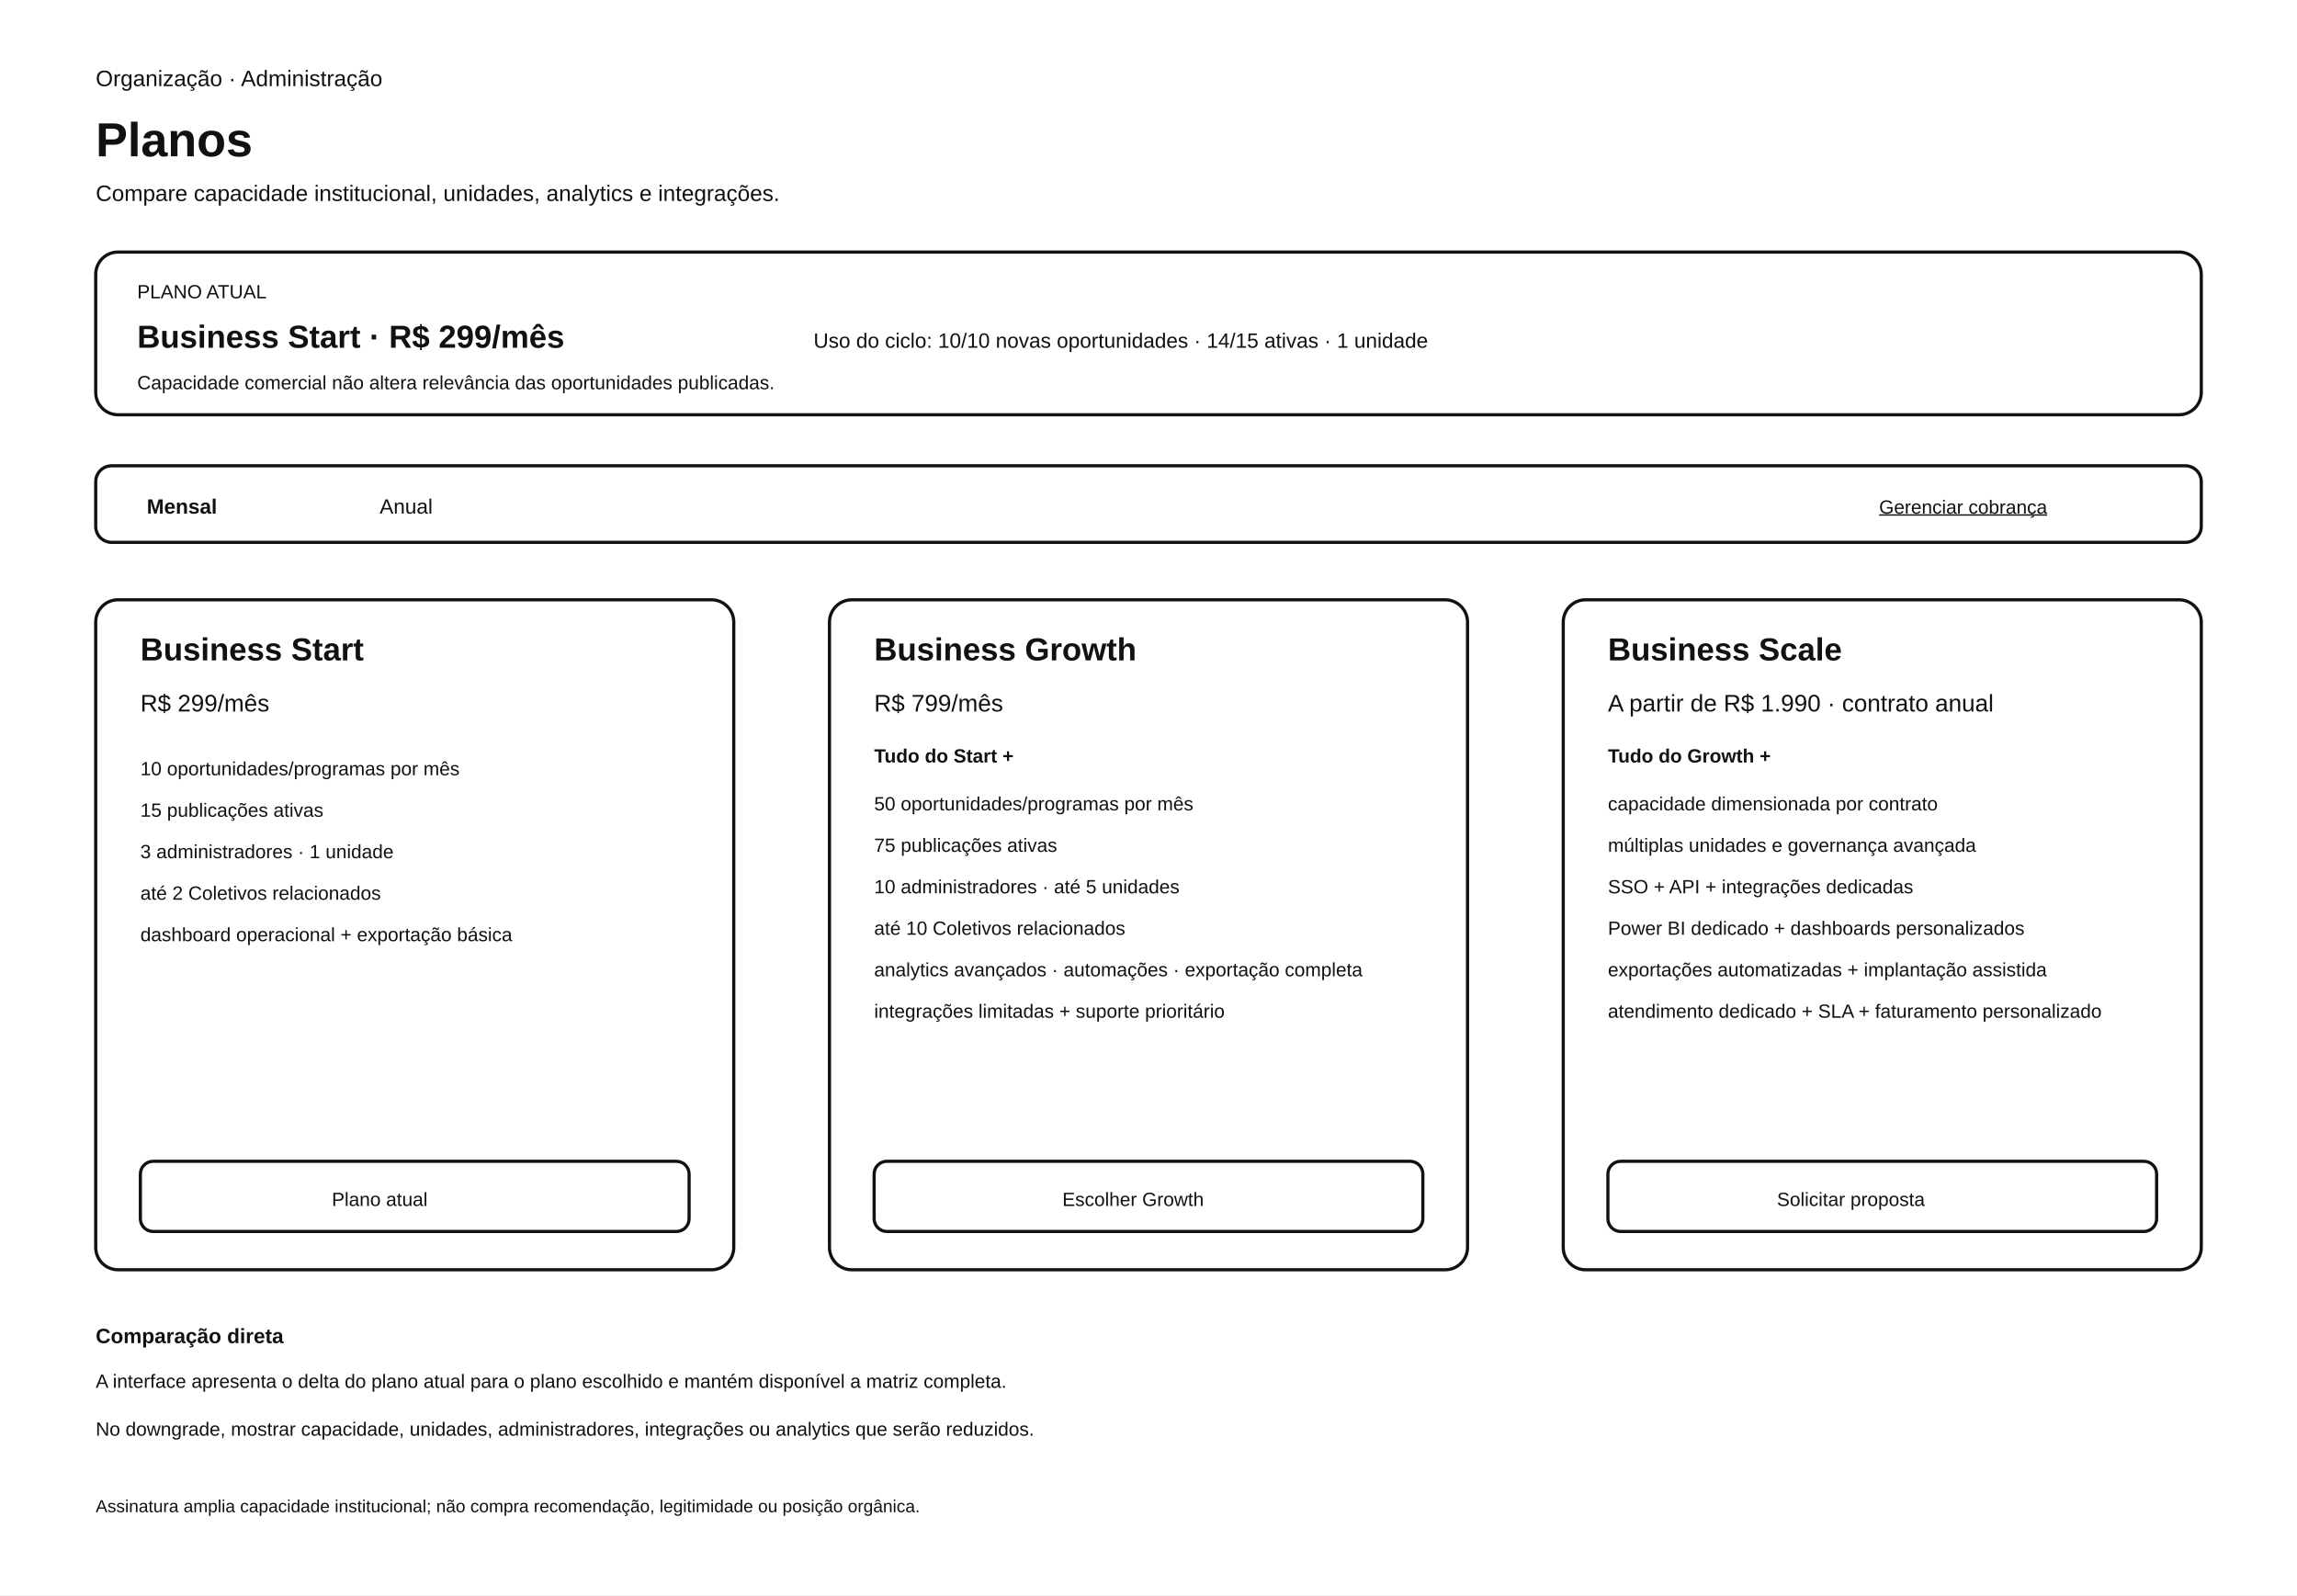
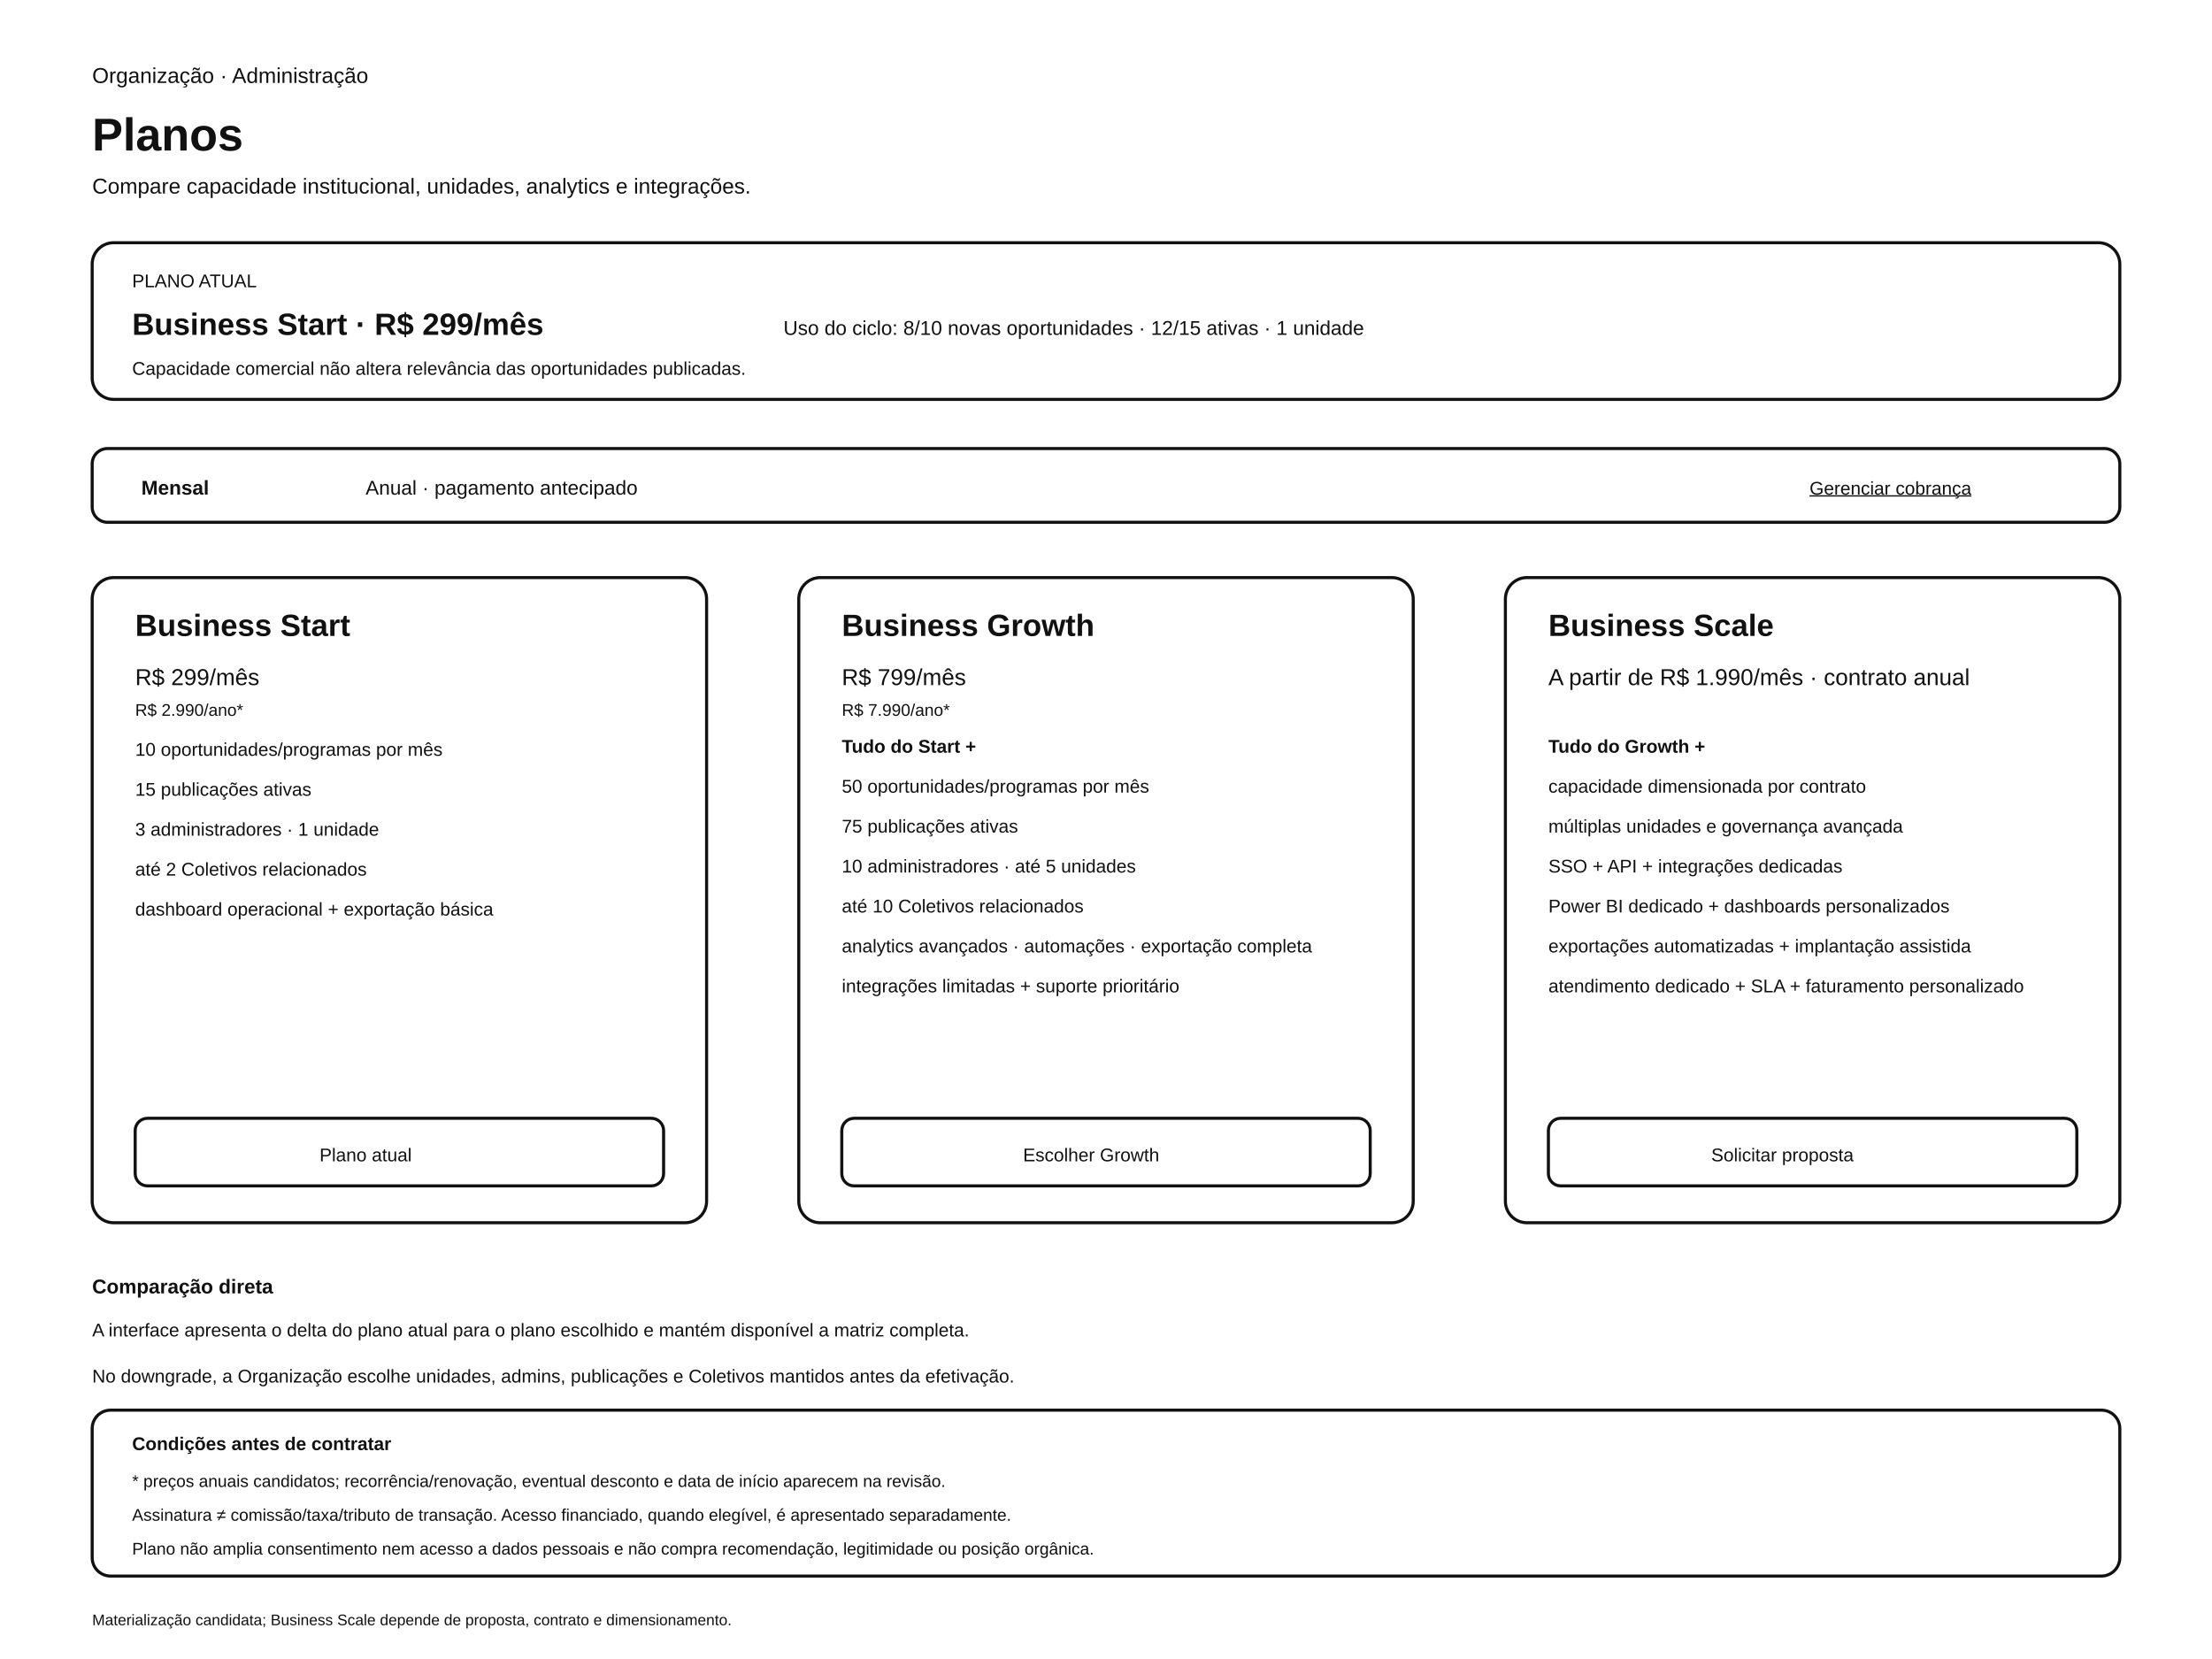
- <svg xmlns="http://www.w3.org/2000/svg" width="1440" height="1000" viewBox="0 0 1440 1000" role="img" aria-labelledby="title desc">
-   <rect width="1440" height="1000" fill="#ffffff" />
+ <svg xmlns="http://www.w3.org/2000/svg" width="1440" height="1080" viewBox="0 0 1440 1080" role="img" aria-labelledby="title desc">
+   <rect width="1440" height="1080" fill="#ffffff" />
  <g font-family="Arial, Helvetica, sans-serif" fill="#111111">
    <text x="60" y="54" font-size="14">Organização · Administração</text>
    <text x="60" y="98" font-size="30" font-weight="700">Planos</text>
    <text x="60" y="126" font-size="14">Compare capacidade institucional, unidades, analytics e integrações.</text>
  </g>
  <g fill="none" stroke="#111111" stroke-width="2">
    <rect x="60" y="158" width="1320" height="102" rx="14" />
    <rect x="60" y="292" width="1320" height="48" rx="10" />
    <rect x="60" y="376" width="400" height="420" rx="14" />
    <rect x="520" y="376" width="400" height="420" rx="14" />
    <rect x="980" y="376" width="400" height="420" rx="14" />
    <rect x="88" y="728" width="344" height="44" rx="8" />
    <rect x="548" y="728" width="344" height="44" rx="8" />
    <rect x="1008" y="728" width="344" height="44" rx="8" />
+     <rect x="60" y="918" width="1320" height="108" rx="12" />
  </g>
  <g font-family="Arial, Helvetica, sans-serif" fill="#111111">
    <text x="86" y="187" font-size="12">PLANO ATUAL</text>
    <text x="86" y="218" font-size="20" font-weight="700">Business Start · R$ 299/mês</text>
-     <text x="510" y="218" font-size="13">Uso do ciclo: 10/10 novas oportunidades · 14/15 ativas · 1 unidade</text>
+     <text x="510" y="218" font-size="13">Uso do ciclo: 8/10 novas oportunidades · 12/15 ativas · 1 unidade</text>
    <text x="86" y="244" font-size="12">Capacidade comercial não altera relevância das oportunidades publicadas.</text>
    <text x="92" y="322" font-size="13" font-weight="700">Mensal</text>
-     <text x="238" y="322" font-size="13">Anual</text>
+     <text x="238" y="322" font-size="13">Anual · pagamento antecipado</text>
    <text x="1178" y="322" font-size="12" text-decoration="underline">Gerenciar cobrança</text>
    <text x="88" y="414" font-size="20" font-weight="700">Business Start</text>
    <text x="88" y="446" font-size="15">R$ 299/mês</text>
-     <text x="88" y="486" font-size="12">10 oportunidades/programas por mês</text>
-     <text x="88" y="512" font-size="12">15 publicações ativas</text>
-     <text x="88" y="538" font-size="12">3 administradores · 1 unidade</text>
-     <text x="88" y="564" font-size="12">até 2 Coletivos relacionados</text>
-     <text x="88" y="590" font-size="12">dashboard operacional + exportação básica</text>
+     <text x="88" y="466" font-size="11">R$ 2.990/ano*</text>
+     <text x="88" y="492" font-size="12">10 oportunidades/programas por mês</text>
+     <text x="88" y="518" font-size="12">15 publicações ativas</text>
+     <text x="88" y="544" font-size="12">3 administradores · 1 unidade</text>
+     <text x="88" y="570" font-size="12">até 2 Coletivos relacionados</text>
+     <text x="88" y="596" font-size="12">dashboard operacional + exportação básica</text>
    <text x="208" y="756" font-size="12">Plano atual</text>
    <text x="548" y="414" font-size="20" font-weight="700">Business Growth</text>
    <text x="548" y="446" font-size="15">R$ 799/mês</text>
-     <text x="548" y="478" font-size="12" font-weight="700">Tudo do Start +</text>
-     <text x="548" y="508" font-size="12">50 oportunidades/programas por mês</text>
-     <text x="548" y="534" font-size="12">75 publicações ativas</text>
-     <text x="548" y="560" font-size="12">10 administradores · até 5 unidades</text>
-     <text x="548" y="586" font-size="12">até 10 Coletivos relacionados</text>
-     <text x="548" y="612" font-size="12">analytics avançados · automações · exportação completa</text>
-     <text x="548" y="638" font-size="12">integrações limitadas + suporte prioritário</text>
+     <text x="548" y="466" font-size="11">R$ 7.990/ano*</text>
+     <text x="548" y="490" font-size="12" font-weight="700">Tudo do Start +</text>
+     <text x="548" y="516" font-size="12">50 oportunidades/programas por mês</text>
+     <text x="548" y="542" font-size="12">75 publicações ativas</text>
+     <text x="548" y="568" font-size="12">10 administradores · até 5 unidades</text>
+     <text x="548" y="594" font-size="12">até 10 Coletivos relacionados</text>
+     <text x="548" y="620" font-size="12">analytics avançados · automações · exportação completa</text>
+     <text x="548" y="646" font-size="12">integrações limitadas + suporte prioritário</text>
    <text x="666" y="756" font-size="12">Escolher Growth</text>
    <text x="1008" y="414" font-size="20" font-weight="700">Business Scale</text>
-     <text x="1008" y="446" font-size="15">A partir de R$ 1.990 · contrato anual</text>
-     <text x="1008" y="478" font-size="12" font-weight="700">Tudo do Growth +</text>
-     <text x="1008" y="508" font-size="12">capacidade dimensionada por contrato</text>
-     <text x="1008" y="534" font-size="12">múltiplas unidades e governança avançada</text>
-     <text x="1008" y="560" font-size="12">SSO + API + integrações dedicadas</text>
-     <text x="1008" y="586" font-size="12">Power BI dedicado + dashboards personalizados</text>
-     <text x="1008" y="612" font-size="12">exportações automatizadas + implantação assistida</text>
-     <text x="1008" y="638" font-size="12">atendimento dedicado + SLA + faturamento personalizado</text>
+     <text x="1008" y="446" font-size="15">A partir de R$ 1.990/mês · contrato anual</text>
+     <text x="1008" y="490" font-size="12" font-weight="700">Tudo do Growth +</text>
+     <text x="1008" y="516" font-size="12">capacidade dimensionada por contrato</text>
+     <text x="1008" y="542" font-size="12">múltiplas unidades e governança avançada</text>
+     <text x="1008" y="568" font-size="12">SSO + API + integrações dedicadas</text>
+     <text x="1008" y="594" font-size="12">Power BI dedicado + dashboards personalizados</text>
+     <text x="1008" y="620" font-size="12">exportações automatizadas + implantação assistida</text>
+     <text x="1008" y="646" font-size="12">atendimento dedicado + SLA + faturamento personalizado</text>
    <text x="1114" y="756" font-size="12">Solicitar proposta</text>
    <text x="60" y="842" font-size="13" font-weight="700">Comparação direta</text>
    <text x="60" y="870" font-size="12">A interface apresenta o delta do plano atual para o plano escolhido e mantém disponível a matriz completa.</text>
-     <text x="60" y="900" font-size="12">No downgrade, mostrar capacidade, unidades, administradores, integrações ou analytics que serão reduzidos.</text>
-     <text x="60" y="948" font-size="11">Assinatura amplia capacidade institucional; não compra recomendação, legitimidade ou posição orgânica.</text>
+     <text x="60" y="900" font-size="12">No downgrade, a Organização escolhe unidades, admins, publicações e Coletivos mantidos antes da efetivação.</text>
+     <text x="86" y="944" font-size="12" font-weight="700">Condições antes de contratar</text>
+     <text x="86" y="968" font-size="11">* preços anuais candidatos; recorrência/renovação, eventual desconto e data de início aparecem na revisão.</text>
+     <text x="86" y="990" font-size="11">Assinatura ≠ comissão/taxa/tributo de transação. Acesso financiado, quando elegível, é apresentado separadamente.</text>
+     <text x="86" y="1012" font-size="11">Plano não amplia consentimento nem acesso a dados pessoais e não compra recomendação, legitimidade ou posição orgânica.</text>
+     <text x="60" y="1058" font-size="10">Materialização candidata; Business Scale depende de proposta, contrato e dimensionamento.</text>
  </g>
</svg>
